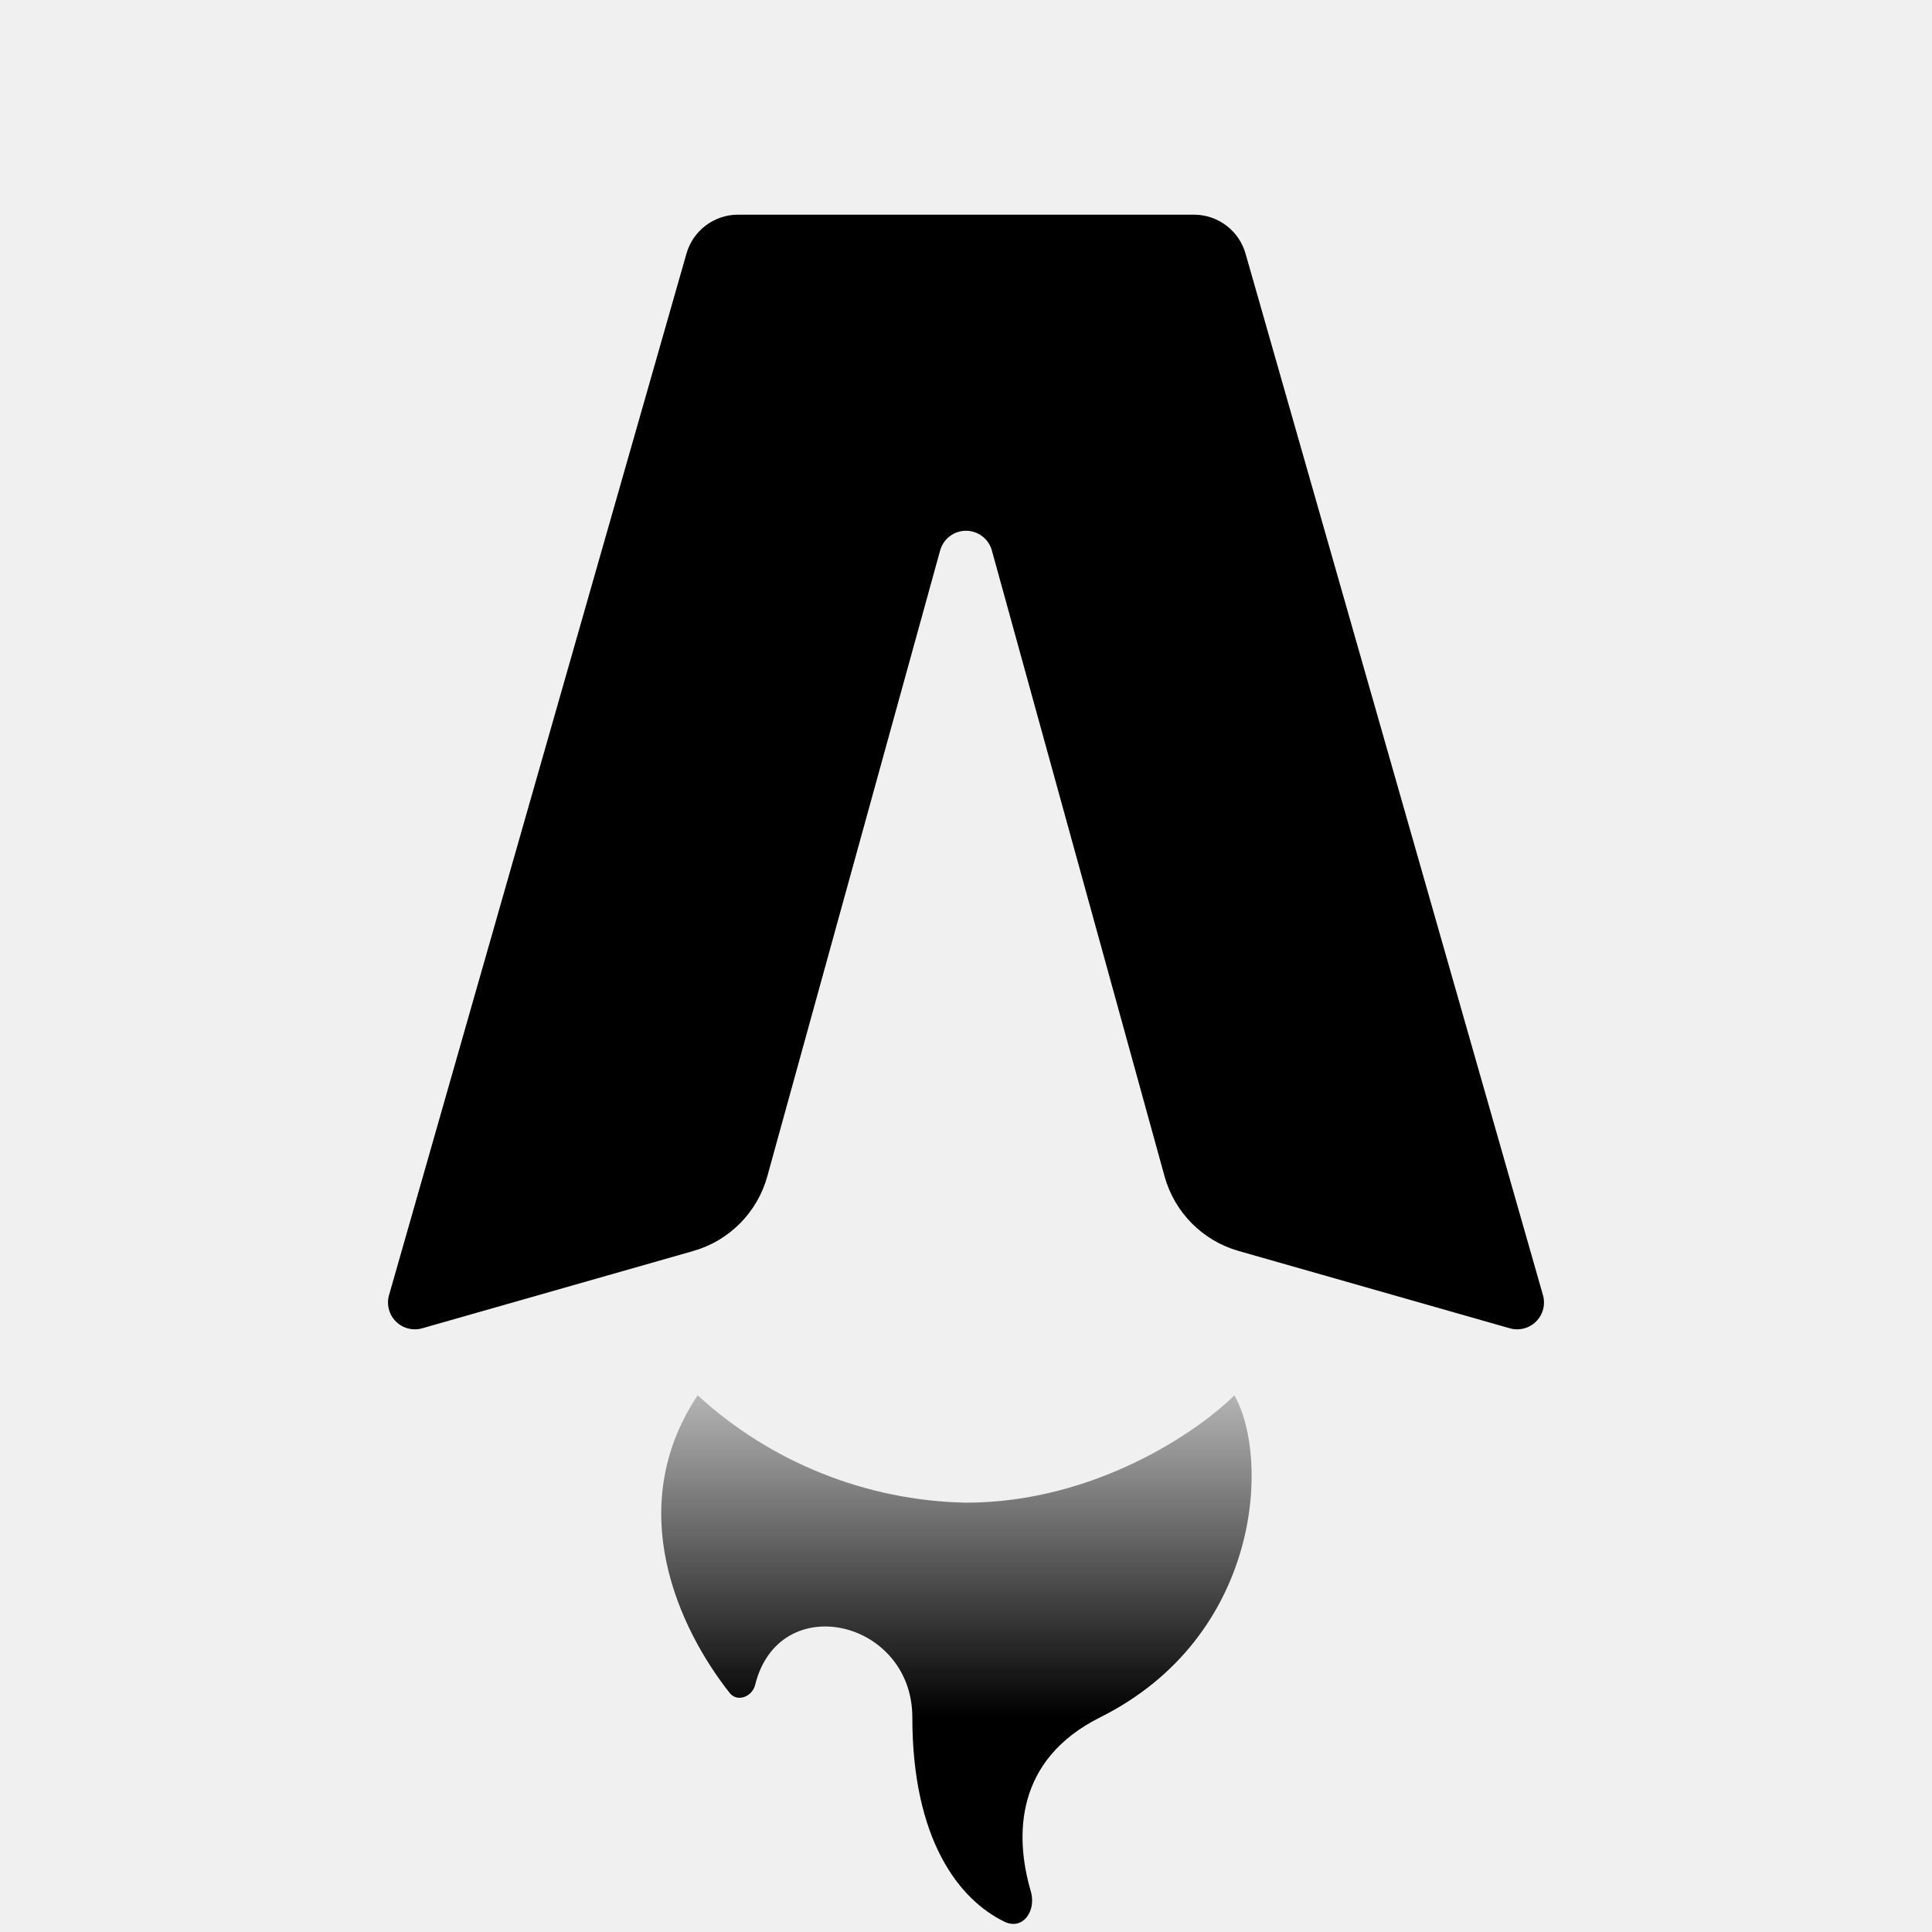
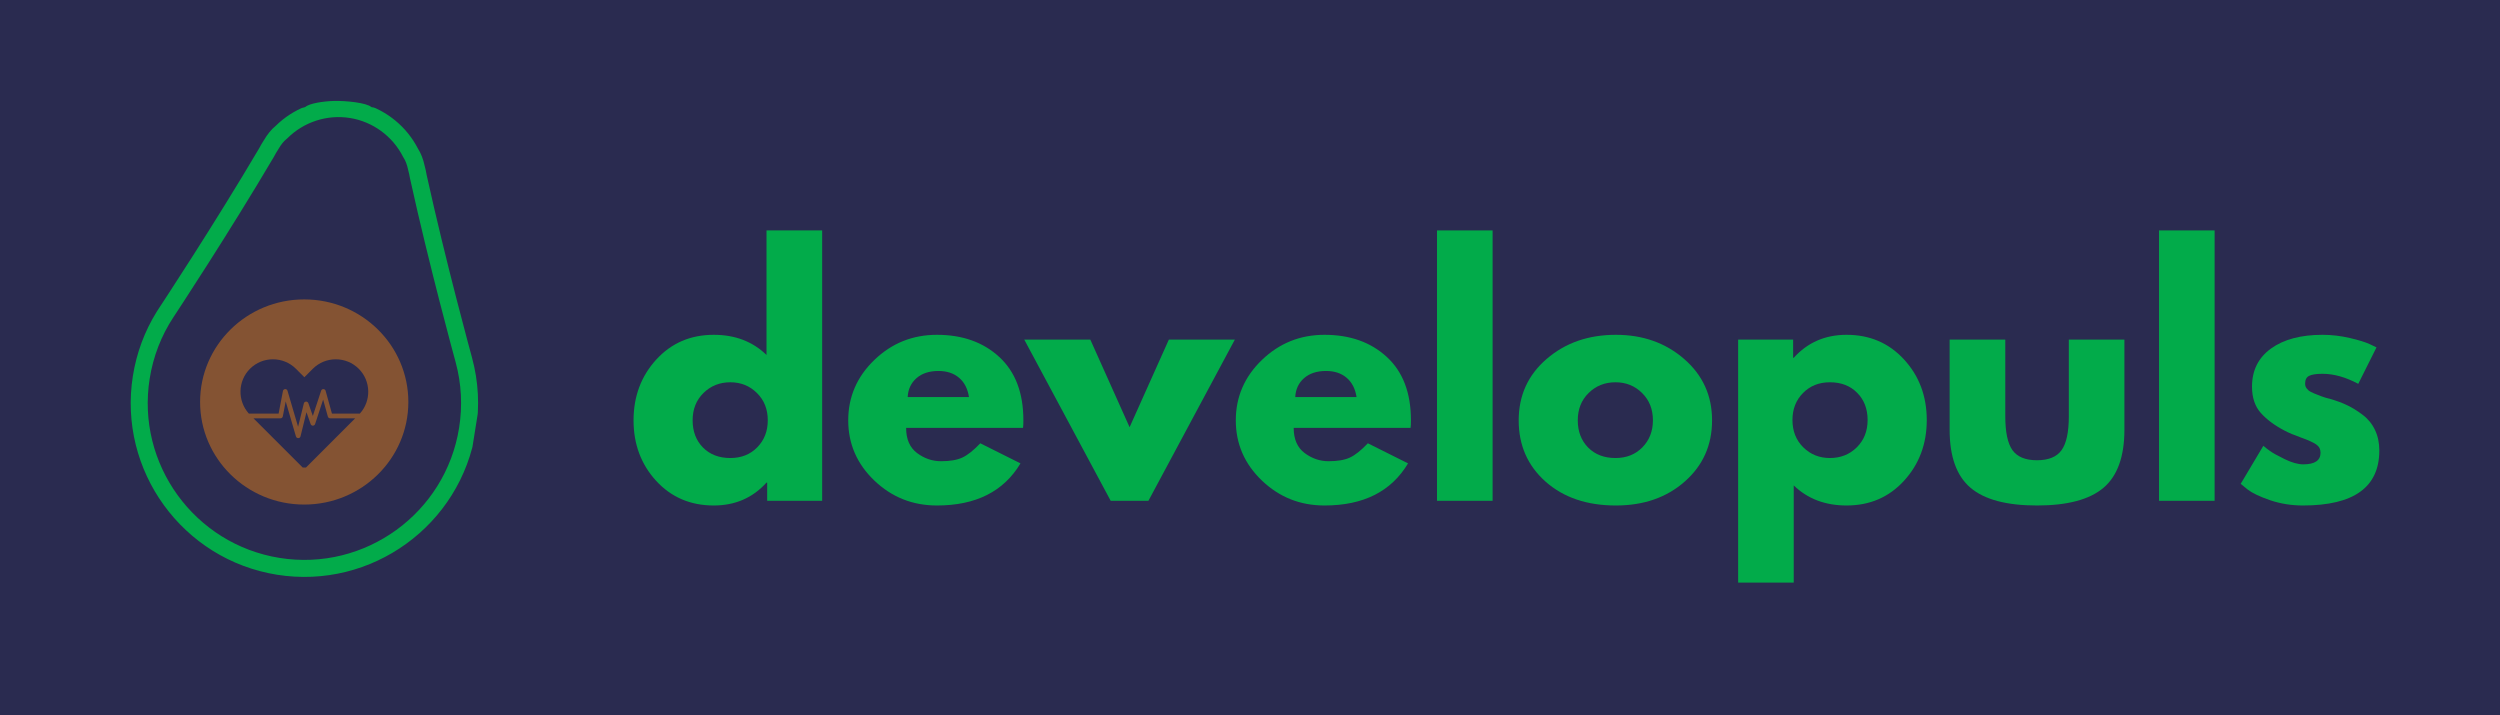
- <svg xmlns="http://www.w3.org/2000/svg" fill="none" viewBox="0 0 36 36">
-   <path fill="#000" d="M22.25 4h-8.5a1 1 0 0 0-.96.73l-5.54 19.4a.5.5 0 0 0 .62.62l5.05-1.44a2 2 0 0 0 1.38-1.4l3.22-11.66a.5.5 0 0 1 .96 0l3.22 11.67a2 2 0 0 0 1.38 1.39l5.05 1.44a.5.5 0 0 0 .62-.62l-5.54-19.4a1 1 0 0 0-.96-.73Z" />
-   <path fill="url(#gradient)" d="M18 28a7.63 7.63 0 0 1-5-2c-1.4 2.1-.35 4.35.6 5.55.14.17.41.07.47-.15.44-1.8 2.93-1.22 2.93.6 0 2.28.87 3.4 1.72 3.81.34.16.59-.2.49-.56-.31-1.05-.29-2.46 1.29-3.25 3-1.5 3.17-4.83 2.5-6-.67.67-2.6 2-5 2Z" />
+ <svg xmlns="http://www.w3.org/2000/svg" width="700" zoomAndPan="magnify" viewBox="0 0 525 150" height="200" preserveAspectRatio="xMidYMid meet" version="1.0">
  <defs>
-     <linearGradient id="gradient" x1="16" x2="16" y1="32" y2="24" gradientUnits="userSpaceOnUse">
-       <stop stop-color="#000" />
-       <stop offset="1" stop-color="#000" stop-opacity="0" />
-     </linearGradient>
+     <g />
+     <clipPath id="14db901bdf">
+       <path d="M 27 0 L 101 0 L 101 122 L 27 122 Z M 27 0 " clip-rule="nonzero" />
+     </clipPath>
+     <clipPath id="d88d7d5002">
+       <path d="M 42.074 -9.898 L 113.934 1.559 L 94.023 126.418 L 22.164 114.957 Z M 42.074 -9.898 " clip-rule="nonzero" />
+     </clipPath>
+     <clipPath id="f84fc1acb1">
+       <path d="M 42.074 -9.898 L 113.934 1.559 L 94.023 126.418 L 22.164 114.957 Z M 42.074 -9.898 " clip-rule="nonzero" />
+     </clipPath>
+     <clipPath id="028ada421e">
+       <path d="M 42.055 -9.789 L 114.348 1.738 L 94.457 126.488 L 22.164 114.961 Z M 42.055 -9.789 " clip-rule="nonzero" />
+     </clipPath>
+     <clipPath id="83bf6fb7e9">
+       <path d="M 42.055 -9.789 L 114.086 1.695 L 94.195 126.438 L 22.164 114.953 Z M 42.055 -9.789 " clip-rule="nonzero" />
+     </clipPath>
+     <clipPath id="95a617c1bd">
+       <path d="M 42.02 62.875 L 85.773 62.875 L 85.773 105.957 L 42.02 105.957 Z M 42.02 62.875 " clip-rule="nonzero" />
+     </clipPath>
+     <clipPath id="5c7761edfb">
+       <path d="M 63.887 62.875 C 51.809 62.875 42.02 72.52 42.02 84.414 C 42.02 96.312 51.809 105.957 63.887 105.957 C 75.961 105.957 85.754 96.312 85.754 84.414 C 85.754 72.52 75.961 62.875 63.887 62.875 Z M 63.887 62.875 " clip-rule="nonzero" />
+     </clipPath>
+     <clipPath id="da4e75f5b1">
+       <path d="M 45.383 65.789 L 82.676 65.789 L 82.676 103.082 L 45.383 103.082 Z M 45.383 65.789 " clip-rule="nonzero" />
+     </clipPath>
+     <clipPath id="d4406c8378">
+       <path d="M 52.539 75.434 L 73.906 75.434 L 73.906 93.934 L 52.539 93.934 Z M 52.539 75.434 " clip-rule="nonzero" />
+     </clipPath>
+     <clipPath id="57c6130ba9">
+       <path d="M 48.422 69.07 L 79.348 69.07 L 79.348 99.996 L 48.422 99.996 Z M 48.422 69.07 " clip-rule="nonzero" />
+     </clipPath>
+     <clipPath id="6f9974e96d">
+       <path d="M 50.875 71.457 L 77 71.457 L 77 97.836 L 50.875 97.836 Z M 50.875 71.457 " clip-rule="nonzero" />
+     </clipPath>
+     <clipPath id="5ca2428abb">
+       <path d="M 52.539 73.125 L 75.281 73.125 L 75.281 95.863 L 52.539 95.863 Z M 52.539 73.125 " clip-rule="nonzero" />
+     </clipPath>
+     <clipPath id="6acc4bb006">
+       <path d="M 50.496 75.434 L 77.785 75.434 L 77.785 98.176 L 50.496 98.176 Z M 50.496 75.434 " clip-rule="nonzero" />
+     </clipPath>
+     <clipPath id="5db77dfe48">
+       <path d="M 27.941 0 L 108.309 0 L 108.309 22.535 L 27.941 22.535 Z M 27.941 0 " clip-rule="nonzero" />
+     </clipPath>
+     <clipPath id="91bcc43767">
+       <path d="M 63.512 21.113 L 78.527 21.113 L 78.527 25 L 63.512 25 Z M 63.512 21.113 " clip-rule="nonzero" />
+     </clipPath>
+     <clipPath id="467b781dc1">
+       <path d="M 77.074 24.461 C 68.5 23.66 65.5 25 64.43 24.676 C 64 24.516 63.68 24.141 63.625 23.82 C 63.57 23.391 63.84 22.586 64.215 22.426 C 64.59 22.211 65.715 22.586 65.984 22.91 C 66.145 23.176 66.09 23.766 65.93 24.086 C 65.77 24.41 65.34 24.73 64.965 24.73 C 64.59 24.73 63.84 24.301 63.68 23.926 C 63.52 23.551 63.68 22.855 64.109 22.48 C 64.965 21.676 68.074 21.246 70.215 21.195 C 72.625 21.141 76.965 21.57 77.984 22.48 C 78.414 22.855 78.52 23.551 78.414 23.871 C 78.254 24.195 77.074 24.461 77.074 24.461 " clip-rule="nonzero" />
+     </clipPath>
  </defs>
-   <style>
-     @media (prefers-color-scheme:dark){:root{filter:invert(100%)}}
-   </style>
+   <rect x="-52.5" width="630" fill="#ffffff" y="-15" height="180" fill-opacity="1" />
+   <rect x="-52.5" width="630" fill="#2a2b50" y="-15" height="180" fill-opacity="1" />
+   <g clip-path="url(#14db901bdf)">
+     <g clip-path="url(#d88d7d5002)">
+       <g clip-path="url(#f84fc1acb1)">
+         <g clip-path="url(#028ada421e)">
+           <g clip-path="url(#83bf6fb7e9)">
+             <path fill="#02ab4a" d="M 58.742 117.168 C 40.828 114.312 28.578 97.414 31.434 79.5 C 32.176 74.855 33.852 70.52 36.41 66.625 L 36.449 66.57 C 36.918 65.855 48.078 48.949 57.539 32.895 L 57.586 32.809 C 57.836 32.324 58.113 31.855 58.414 31.402 L 58.488 31.273 C 59.035 30.336 59.602 29.641 60.164 29.199 L 60.328 29.055 C 63.77 25.609 68.684 24.012 73.477 24.777 C 78.27 25.539 82.441 28.586 84.641 32.93 L 84.75 33.117 C 85.148 33.711 85.469 34.551 85.703 35.633 L 85.73 35.758 C 85.875 36.281 85.992 36.816 86.078 37.352 L 86.098 37.449 C 90.094 55.648 95.445 75.188 95.672 76.016 L 95.684 76.066 C 96.906 80.574 97.152 85.215 96.41 89.859 C 93.555 107.773 76.656 120.023 58.742 117.168 Z M 57.129 5.465 C 69.992 7.203 72.211 16.859 72.566 20.992 C 67.547 20.375 63.676 18.539 61.039 15.523 C 58.039 12.09 57.297 7.844 57.129 5.465 Z M 99.129 75.133 L 99.125 75.121 L 99.113 75.066 C 98.891 74.25 93.574 54.828 89.594 36.73 C 89.492 36.102 89.355 35.473 89.188 34.863 L 89.188 34.859 C 88.871 33.402 88.398 32.184 87.777 31.223 C 85.438 26.664 81.32 23.277 76.48 21.816 C 77.188 18.957 78.438 16.152 79.914 13.66 C 83.777 7.145 90.047 3.16 97.629 2.617 C 99.922 2.453 99.527 -1.102 97.23 -0.938 C 87.141 -0.215 78.977 6.453 74.934 15.309 C 72.977 9.559 68.004 2.57 55.441 1.707 L 53.684 1.586 L 53.539 3.344 C 53.512 3.68 52.934 11.645 58.32 17.844 C 59.941 19.711 61.922 21.199 64.234 22.32 C 61.887 23.242 59.711 24.637 57.875 26.453 C 56.984 27.172 56.156 28.188 55.406 29.469 C 55.055 30.004 54.727 30.559 54.434 31.125 C 45.023 47.086 33.934 63.891 33.465 64.609 L 33.41 64.691 C 33.297 64.859 33.191 65.027 33.082 65.199 L 32.898 65.48 L 32.898 65.484 C 30.355 69.594 28.676 74.113 27.906 78.938 C 24.742 98.797 38.32 117.527 58.18 120.695 C 78.035 123.859 96.77 110.281 99.934 90.422 C 100.758 85.27 100.484 80.129 99.129 75.133 Z M 66.848 73.387 C 70.555 75.129 73.199 78.141 74.531 82.004 C 75.281 84.188 78.613 82.887 77.867 80.711 C 76.238 75.988 72.84 72.254 68.328 70.133 C 66.242 69.148 64.766 72.406 66.848 73.387 Z M 75.191 86.57 C 75.16 87.211 75.098 87.836 75.004 88.469 C 74.859 89.391 75.523 90.402 76.484 90.512 C 77.445 90.625 78.379 90.023 78.531 89.031 C 78.629 88.398 78.691 87.773 78.723 87.137 C 78.742 86.641 78.707 86.215 78.406 85.805 C 78.145 85.449 77.68 85.137 77.238 85.086 C 76.367 84.988 75.234 85.57 75.191 86.57 Z M 66.633 67.695 C 57.57 66.25 49.02 72.449 47.574 81.512 C 46.129 90.57 52.328 99.121 61.391 100.566 C 70.449 102.012 78.996 95.812 80.441 86.754 C 81.887 77.691 75.691 69.141 66.633 67.695 Z M 60.828 104.094 C 49.82 102.34 42.293 91.953 44.047 80.949 C 45.805 69.941 56.188 62.414 67.191 64.168 C 78.199 65.926 85.723 76.309 83.969 87.316 C 82.215 98.32 71.832 105.848 60.828 104.094 " fill-opacity="1" fill-rule="nonzero" />
+           </g>
+         </g>
+       </g>
+     </g>
+   </g>
+   <g clip-path="url(#95a617c1bd)">
+     <g clip-path="url(#5c7761edfb)">
+       <path fill="#845333" d="M 42.02 62.875 L 85.773 62.875 L 85.773 105.957 L 42.02 105.957 Z M 42.02 62.875 " fill-opacity="1" fill-rule="nonzero" />
+     </g>
+   </g>
+   <g clip-path="url(#da4e75f5b1)">
+     <path fill="#845333" d="M 64 65.789 C 53.715 65.789 45.383 74.121 45.383 84.406 C 45.383 94.695 53.715 103.027 64 103.027 C 74.285 103.027 82.617 94.695 82.617 84.406 C 82.617 74.121 74.285 65.789 64 65.789 Z M 64 99.301 C 55.77 99.301 49.105 92.637 49.105 84.406 C 49.105 76.18 55.77 69.512 64 69.512 C 72.23 69.512 78.895 76.18 78.895 84.406 C 78.895 92.637 72.23 99.301 64 99.301 Z M 64 99.301 " fill-opacity="1" fill-rule="nonzero" />
+   </g>
+   <g clip-path="url(#d4406c8378)">
+     <path fill="#845333" d="M 52.539 75.434 L 73.93 75.434 L 73.93 93.934 L 52.539 93.934 Z M 52.539 75.434 " fill-opacity="1" fill-rule="nonzero" />
+   </g>
+   <g clip-path="url(#57c6130ba9)">
+     <path fill="#845333" d="M 63.883 69.07 C 55.34 69.07 48.422 75.992 48.422 84.535 C 48.422 93.078 55.34 99.996 63.883 99.996 C 72.426 99.996 79.348 93.078 79.348 84.535 C 79.348 75.992 72.426 69.07 63.883 69.07 Z M 63.883 96.906 C 57.051 96.906 51.512 91.367 51.512 84.535 C 51.512 77.699 57.051 72.164 63.883 72.164 C 70.719 72.164 76.254 77.699 76.254 84.535 C 76.254 91.367 70.719 96.906 63.883 96.906 Z M 63.883 96.906 " fill-opacity="1" fill-rule="nonzero" />
+   </g>
+   <g clip-path="url(#6f9974e96d)">
+     <path fill="#845333" d="M 63.918 71.457 C 56.711 71.457 50.875 77.293 50.875 84.5 C 50.875 91.703 56.711 97.539 63.918 97.539 C 71.121 97.539 76.957 91.703 76.957 84.5 C 76.957 77.293 71.121 71.457 63.918 71.457 Z M 63.918 94.93 C 58.152 94.93 53.484 90.262 53.484 84.5 C 53.484 78.734 58.152 74.066 63.918 74.066 C 69.68 74.066 74.348 78.734 74.348 84.5 C 74.348 90.262 69.68 94.93 63.918 94.93 Z M 63.918 94.93 " fill-opacity="1" fill-rule="nonzero" />
+   </g>
+   <g clip-path="url(#5ca2428abb)">
+     <path fill="#845333" d="M 64.094 73.125 C 57.711 73.125 52.539 78.293 52.539 84.68 C 52.539 91.062 57.711 96.234 64.094 96.234 C 70.48 96.234 75.648 91.062 75.648 84.68 C 75.648 78.293 70.48 73.125 64.094 73.125 Z M 64.094 93.922 C 58.988 93.922 54.852 89.785 54.852 84.68 C 54.852 79.57 58.988 75.434 64.094 75.434 C 69.203 75.434 73.34 79.57 73.34 84.68 C 73.34 89.785 69.203 93.922 64.094 93.922 Z M 64.094 93.922 " fill-opacity="1" fill-rule="nonzero" />
+   </g>
+   <g clip-path="url(#6acc4bb006)">
+     <path fill="#2a2b50" d="M 75.34 77.445 C 72.684 74.789 68.34 74.789 65.691 77.445 L 63.918 79.219 L 62.145 77.445 C 59.484 74.789 55.145 74.789 52.496 77.445 C 49.918 80.02 49.844 84.188 52.262 86.855 L 58.508 86.855 L 59.418 82.109 C 59.461 81.883 59.648 81.719 59.879 81.707 C 60.109 81.691 60.316 81.844 60.375 82.059 L 62.598 89.621 L 63.809 84.711 C 63.863 84.5 64.047 84.344 64.262 84.336 C 64.48 84.324 64.676 84.457 64.754 84.668 L 65.695 87.352 L 67.438 82.047 C 67.504 81.844 67.703 81.699 67.918 81.707 C 68.137 81.715 68.328 81.855 68.379 82.066 L 69.707 86.855 L 75.57 86.855 C 77.996 84.188 77.914 80.02 75.34 77.445 Z M 68.848 87.48 L 67.859 83.906 L 66.172 89.047 C 66.105 89.25 65.922 89.387 65.711 89.387 L 65.703 89.387 C 65.492 89.387 65.309 89.254 65.234 89.051 L 64.359 86.559 L 63.109 91.633 C 63.055 91.852 62.863 92.008 62.641 92.008 L 62.625 92.008 C 62.406 92.008 62.211 91.863 62.148 91.656 L 59.996 84.289 L 59.391 87.441 C 59.344 87.672 59.141 87.844 58.91 87.844 L 53.227 87.844 L 54.262 88.875 L 63.91 98.523 L 74.59 87.844 L 69.32 87.844 C 69.102 87.844 68.91 87.691 68.848 87.48 Z M 68.848 87.48 " fill-opacity="1" fill-rule="nonzero" />
+   </g>
+   <g clip-path="url(#5db77dfe48)">
+     <path fill="#2a2b50" d="M 27.941 -23.438 L 108.391 -23.438 L 108.391 22.535 L 27.941 22.535 Z M 27.941 -23.438 " fill-opacity="1" fill-rule="nonzero" />
+   </g>
+   <g clip-path="url(#91bcc43767)">
+     <g clip-path="url(#467b781dc1)">
+       <path fill="#02ab4a" d="M 61.48 19.051 L 80.559 19.051 L 80.559 26.926 L 61.48 26.926 Z M 61.48 19.051 " fill-opacity="1" fill-rule="nonzero" />
+     </g>
+   </g>
+   <g fill="#02ab4a" fill-opacity="1">
+     <g transform="translate(131.5298, 105.1689)">
+       <g>
+         <path d="M 6.266 -4.188 C 3.098 -7.645 1.516 -11.879 1.516 -16.891 C 1.516 -21.91 3.098 -26.16 6.266 -29.641 C 9.441 -33.117 13.473 -34.859 18.359 -34.859 C 22.848 -34.859 26.539 -33.445 29.438 -30.625 L 29.438 -56.781 L 41.125 -56.781 L 41.125 0 L 29.578 0 L 29.578 -3.828 L 29.438 -3.828 C 26.539 -0.617 22.848 0.984 18.359 0.984 C 13.473 0.984 9.441 -0.738 6.266 -4.188 Z M 16.203 -22.641 C 14.68 -21.148 13.922 -19.238 13.922 -16.906 C 13.922 -14.57 14.645 -12.664 16.094 -11.188 C 17.551 -9.719 19.469 -8.984 21.844 -8.984 C 24.133 -8.984 26.016 -9.727 27.484 -11.219 C 28.961 -12.719 29.703 -14.613 29.703 -16.906 C 29.703 -19.238 28.941 -21.148 27.422 -22.641 C 25.91 -24.141 24.051 -24.891 21.844 -24.891 C 19.602 -24.891 17.723 -24.141 16.203 -22.641 Z M 16.203 -22.641 " />
+       </g>
+     </g>
+   </g>
+   <g fill="#02ab4a" fill-opacity="1">
+     <g transform="translate(176.6136, 105.1689)">
+       <g>
+         <path d="M 38.219 -15.312 L 13.672 -15.312 C 13.672 -12.938 14.438 -11.176 15.969 -10.031 C 17.508 -8.883 19.188 -8.312 21 -8.312 C 22.883 -8.312 24.375 -8.566 25.469 -9.078 C 26.57 -9.586 27.832 -10.586 29.25 -12.078 L 37.688 -7.859 C 34.164 -1.961 28.316 0.984 20.141 0.984 C 15.035 0.984 10.656 -0.758 7 -4.25 C 3.344 -7.75 1.516 -11.961 1.516 -16.891 C 1.516 -21.828 3.344 -26.055 7 -29.578 C 10.656 -33.098 15.035 -34.859 20.141 -34.859 C 25.504 -34.859 29.867 -33.305 33.234 -30.203 C 36.609 -27.098 38.297 -22.664 38.297 -16.906 C 38.297 -16.113 38.27 -15.582 38.219 -15.312 Z M 14 -21.781 L 26.875 -21.781 C 26.602 -23.539 25.906 -24.895 24.781 -25.844 C 23.664 -26.789 22.227 -27.266 20.469 -27.266 C 18.531 -27.266 16.988 -26.758 15.844 -25.75 C 14.695 -24.738 14.082 -23.414 14 -21.781 Z M 14 -21.781 " />
+       </g>
+     </g>
+   </g>
+   <g fill="#02ab4a" fill-opacity="1">
+     <g transform="translate(216.4168, 105.1689)">
+       <g>
+         <path d="M 12.547 -33.859 L 20.797 -15.453 L 29.047 -33.859 L 42.906 -33.859 L 24.75 0 L 16.828 0 L -1.328 -33.859 Z M 12.547 -33.859 " />
+       </g>
+     </g>
+   </g>
+   <g fill="#02ab4a" fill-opacity="1">
+     <g transform="translate(258.0022, 105.1689)">
+       <g>
+         <path d="M 38.219 -15.312 L 13.672 -15.312 C 13.672 -12.938 14.438 -11.176 15.969 -10.031 C 17.508 -8.883 19.188 -8.312 21 -8.312 C 22.883 -8.312 24.375 -8.566 25.469 -9.078 C 26.57 -9.586 27.832 -10.586 29.25 -12.078 L 37.688 -7.859 C 34.164 -1.961 28.316 0.984 20.141 0.984 C 15.035 0.984 10.656 -0.758 7 -4.25 C 3.344 -7.75 1.516 -11.961 1.516 -16.891 C 1.516 -21.828 3.344 -26.055 7 -29.578 C 10.656 -33.098 15.035 -34.859 20.141 -34.859 C 25.504 -34.859 29.867 -33.305 33.234 -30.203 C 36.609 -27.098 38.297 -22.664 38.297 -16.906 C 38.297 -16.113 38.27 -15.582 38.219 -15.312 Z M 14 -21.781 L 26.875 -21.781 C 26.602 -23.539 25.906 -24.895 24.781 -25.844 C 23.664 -26.789 22.227 -27.266 20.469 -27.266 C 18.531 -27.266 16.988 -26.758 15.844 -25.75 C 14.695 -24.738 14.082 -23.414 14 -21.781 Z M 14 -21.781 " />
+       </g>
+     </g>
+   </g>
+   <g fill="#02ab4a" fill-opacity="1">
+     <g transform="translate(297.8054, 105.1689)">
+       <g>
+         <path d="M 3.969 0 L 3.969 -56.781 L 15.641 -56.781 L 15.641 0 Z M 3.969 0 " />
+       </g>
+     </g>
+   </g>
+   <g fill="#02ab4a" fill-opacity="1">
+     <g transform="translate(317.41, 105.1689)">
+       <g>
+         <path d="M 7.156 -4.031 C 3.395 -7.375 1.516 -11.66 1.516 -16.891 C 1.516 -22.129 3.473 -26.43 7.391 -29.797 C 11.305 -33.172 16.148 -34.859 21.922 -34.859 C 27.598 -34.859 32.383 -33.16 36.281 -29.766 C 40.176 -26.379 42.125 -22.086 42.125 -16.891 C 42.125 -11.703 40.219 -7.426 36.406 -4.062 C 32.602 -0.695 27.773 0.984 21.922 0.984 C 15.848 0.984 10.926 -0.688 7.156 -4.031 Z M 16.203 -22.641 C 14.68 -21.148 13.922 -19.238 13.922 -16.906 C 13.922 -14.57 14.645 -12.664 16.094 -11.188 C 17.551 -9.719 19.469 -8.984 21.844 -8.984 C 24.133 -8.984 26.016 -9.727 27.484 -11.219 C 28.961 -12.719 29.703 -14.613 29.703 -16.906 C 29.703 -19.238 28.941 -21.148 27.422 -22.641 C 25.91 -24.141 24.051 -24.891 21.844 -24.891 C 19.602 -24.891 17.723 -24.141 16.203 -22.641 Z M 16.203 -22.641 " />
+       </g>
+     </g>
+   </g>
+   <g fill="#02ab4a" fill-opacity="1">
+     <g transform="translate(361.0417, 105.1689)">
+       <g>
+         <path d="M 38.812 -29.672 C 41.988 -26.211 43.578 -21.973 43.578 -16.953 C 43.578 -11.941 41.988 -7.695 38.812 -4.219 C 35.645 -0.75 31.617 0.984 26.734 0.984 C 22.242 0.984 18.547 -0.422 15.641 -3.234 L 15.641 17.172 L 3.969 17.172 L 3.969 -33.859 L 15.516 -33.859 L 15.516 -30.031 L 15.641 -30.031 C 18.547 -33.25 22.242 -34.859 26.734 -34.859 C 31.617 -34.859 35.645 -33.129 38.812 -29.672 Z M 28.875 -11.219 C 30.395 -12.719 31.156 -14.633 31.156 -16.969 C 31.156 -19.301 30.426 -21.203 28.969 -22.672 C 27.52 -24.148 25.609 -24.891 23.234 -24.891 C 20.953 -24.891 19.07 -24.141 17.594 -22.641 C 16.113 -21.148 15.375 -19.258 15.375 -16.969 C 15.375 -14.633 16.133 -12.719 17.656 -11.219 C 19.176 -9.727 21.035 -8.984 23.234 -8.984 C 25.484 -8.984 27.363 -9.727 28.875 -11.219 Z M 28.875 -11.219 " />
+       </g>
+     </g>
+   </g>
+   <g fill="#02ab4a" fill-opacity="1">
+     <g transform="translate(406.1256, 105.1689)">
+       <g>
+         <path d="M 14.984 -33.859 L 14.984 -17.766 C 14.984 -14.41 15.488 -12.031 16.5 -10.625 C 17.508 -9.219 19.223 -8.516 21.641 -8.516 C 24.066 -8.516 25.785 -9.219 26.797 -10.625 C 27.816 -12.031 28.328 -14.41 28.328 -17.766 L 28.328 -33.859 L 40 -33.859 L 40 -14.922 C 40 -9.285 38.535 -5.223 35.609 -2.734 C 32.68 -0.254 28.023 0.984 21.641 0.984 C 15.266 0.984 10.613 -0.254 7.688 -2.734 C 4.758 -5.223 3.297 -9.285 3.297 -14.922 L 3.297 -33.859 Z M 14.984 -33.859 " />
+       </g>
+     </g>
+   </g>
+   <g fill="#02ab4a" fill-opacity="1">
+     <g transform="translate(449.4272, 105.1689)">
+       <g>
+         <path d="M 3.969 0 L 3.969 -56.781 L 15.641 -56.781 L 15.641 0 Z M 3.969 0 " />
+       </g>
+     </g>
+   </g>
+   <g fill="#02ab4a" fill-opacity="1">
+     <g transform="translate(469.0318, 105.1689)">
+       <g>
+         <path d="M 18.688 -34.859 C 20.625 -34.859 22.535 -34.633 24.422 -34.188 C 26.316 -33.75 27.727 -33.312 28.656 -32.875 L 30.031 -32.219 L 26.203 -24.562 C 23.566 -25.969 21.062 -26.672 18.688 -26.672 C 17.363 -26.672 16.426 -26.523 15.875 -26.234 C 15.32 -25.953 15.047 -25.414 15.047 -24.625 C 15.047 -24.445 15.066 -24.27 15.109 -24.094 C 15.16 -23.914 15.25 -23.75 15.375 -23.594 C 15.508 -23.445 15.629 -23.316 15.734 -23.203 C 15.848 -23.098 16.035 -22.977 16.297 -22.844 C 16.566 -22.707 16.781 -22.609 16.938 -22.547 C 17.094 -22.484 17.344 -22.383 17.688 -22.25 C 18.039 -22.113 18.305 -22.008 18.484 -21.938 C 18.66 -21.875 18.957 -21.773 19.375 -21.641 C 19.789 -21.516 20.109 -21.43 20.328 -21.391 C 21.691 -20.992 22.879 -20.551 23.891 -20.062 C 24.91 -19.582 25.977 -18.922 27.094 -18.078 C 28.219 -17.242 29.086 -16.188 29.703 -14.906 C 30.316 -13.633 30.625 -12.188 30.625 -10.562 C 30.625 -2.863 25.281 0.984 14.594 0.984 C 12.164 0.984 9.863 0.613 7.688 -0.125 C 5.508 -0.875 3.938 -1.625 2.969 -2.375 L 1.516 -3.562 L 6.266 -11.547 C 6.617 -11.242 7.082 -10.883 7.656 -10.469 C 8.227 -10.051 9.258 -9.477 10.75 -8.75 C 12.25 -8.02 13.551 -7.656 14.656 -7.656 C 17.07 -7.656 18.281 -8.469 18.281 -10.094 C 18.281 -10.844 17.973 -11.426 17.359 -11.844 C 16.742 -12.27 15.695 -12.742 14.219 -13.266 C 12.75 -13.797 11.598 -14.281 10.766 -14.719 C 8.648 -15.82 6.973 -17.066 5.734 -18.453 C 4.504 -19.836 3.891 -21.676 3.891 -23.969 C 3.891 -27.395 5.223 -30.066 7.891 -31.984 C 10.555 -33.898 14.156 -34.859 18.688 -34.859 Z M 18.688 -34.859 " />
+       </g>
+     </g>
+   </g>
</svg>
